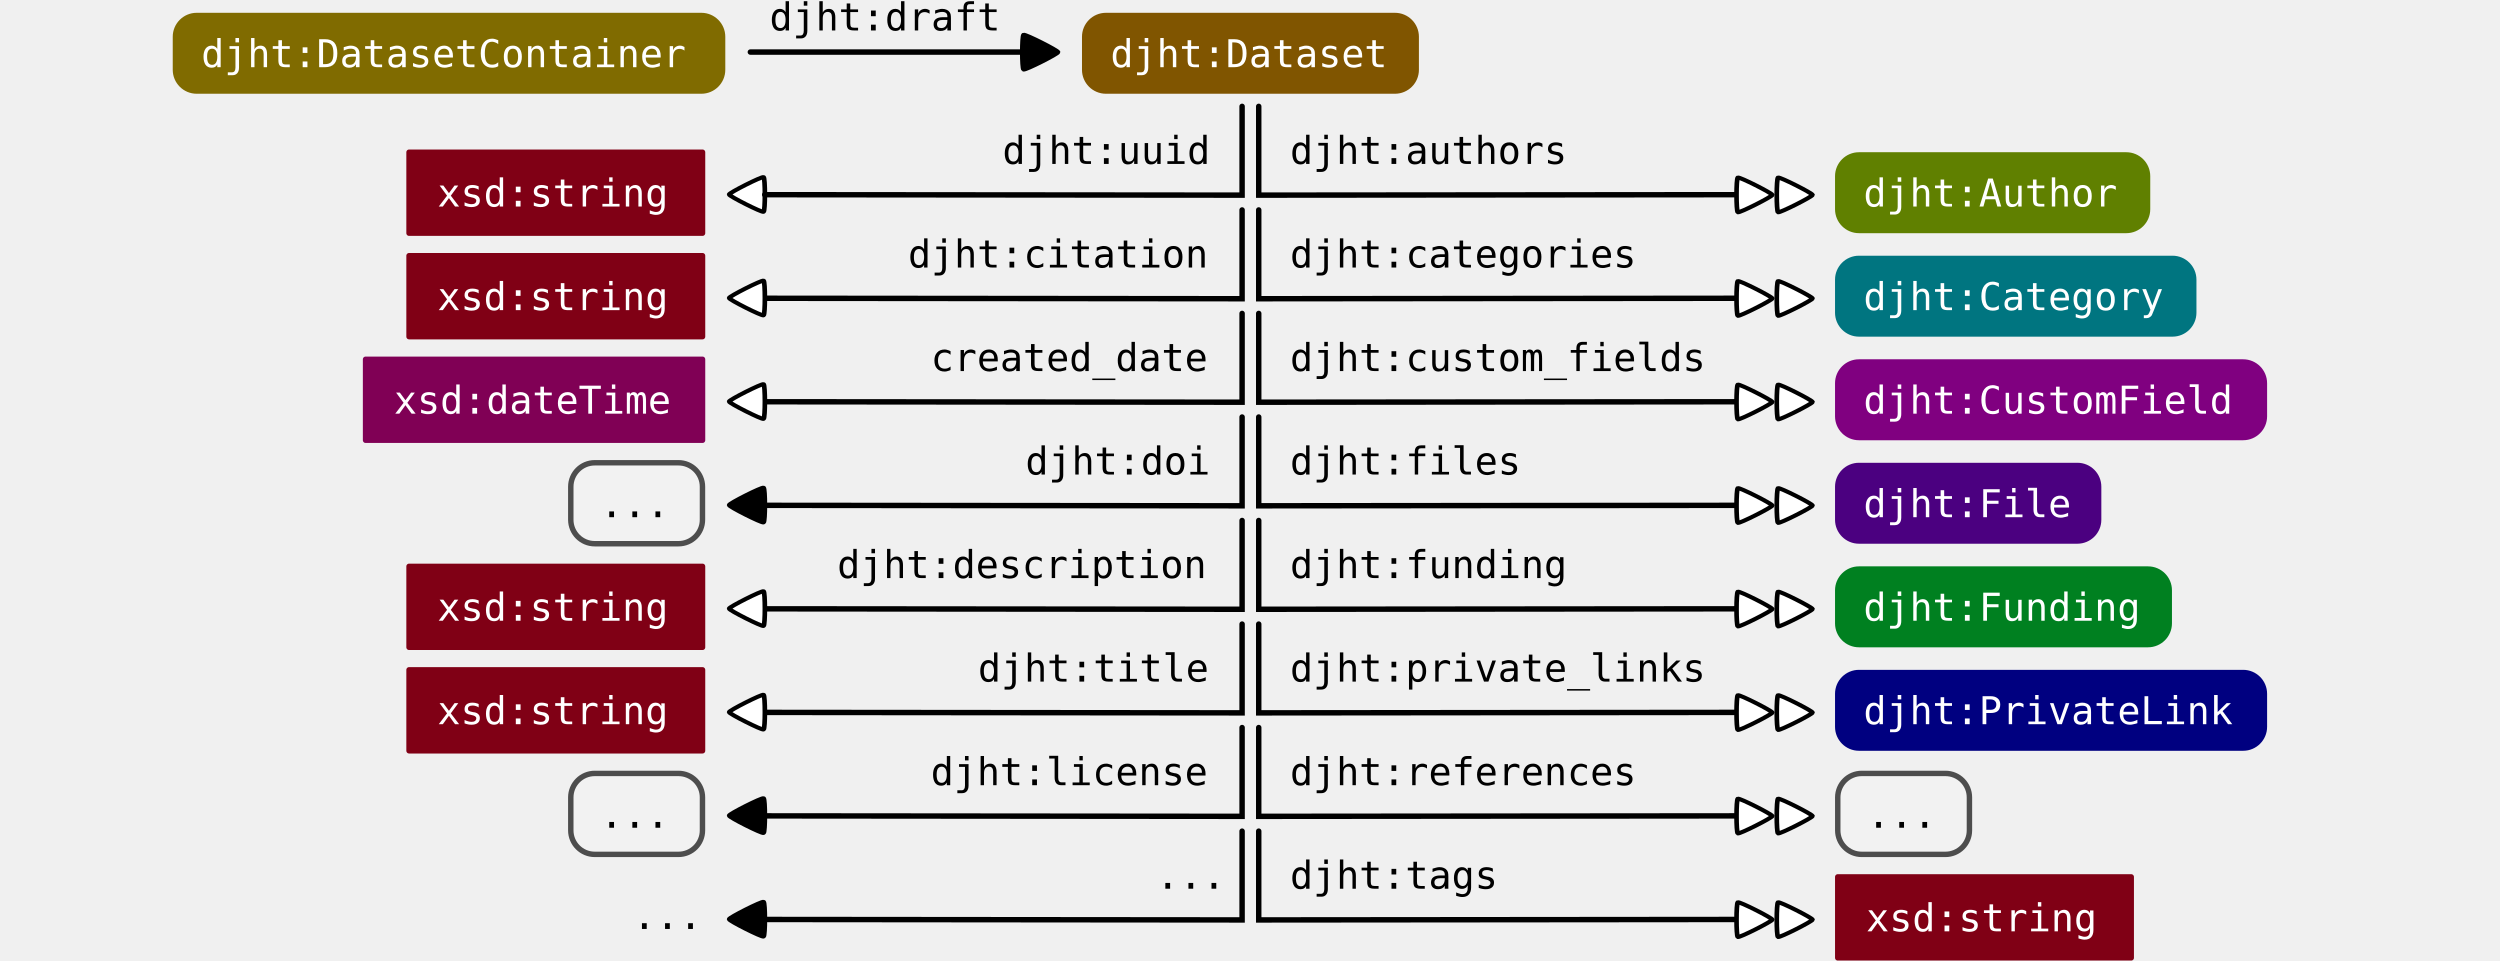
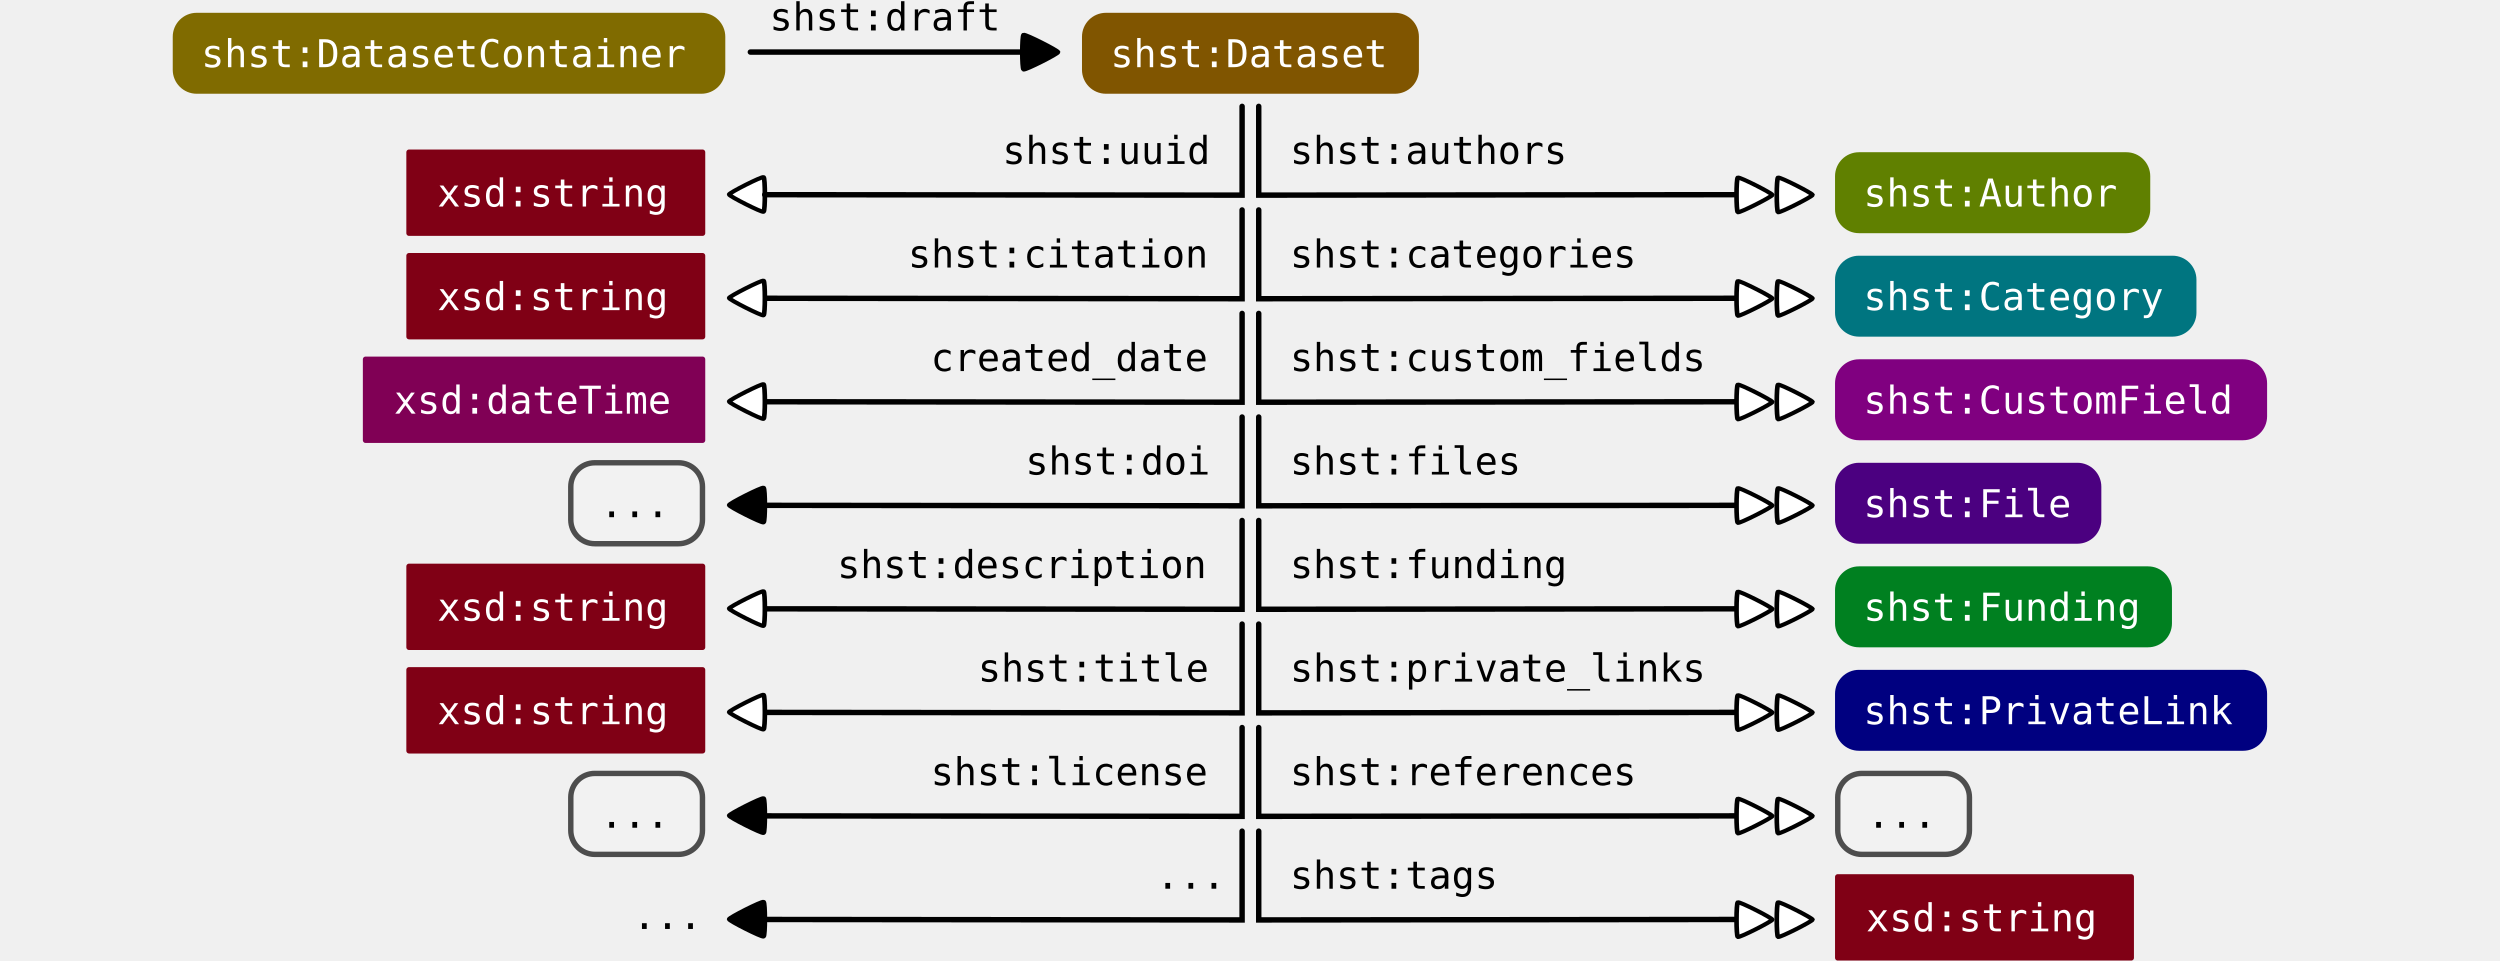
<svg xmlns="http://www.w3.org/2000/svg" width="230mm" height="88.377mm" version="1.1" viewBox="0 0 230 88.377" font-family="'Fira Code', monospace" font-size="3.528px">
  <g transform="translate(-79.057 -89.145)">
    <text x="197.735" y="104.23" fill="#000" stroke-width=".131" style="line-height:1.25" xml:space="preserve">
-       <tspan x="197.735" y="104.23" stroke-width=".131">djht:authors</tspan>
+       <tspan x="197.735" y="104.23" stroke-width=".131">shst:authors</tspan>
    </text>
    <text x="149.846" y="91.942" fill="#000" stroke-width=".131" style="line-height:1.25" xml:space="preserve">
-       <tspan x="149.846" y="91.942" stroke-width=".131">djht:draft</tspan>
+       <tspan x="149.846" y="91.942" stroke-width=".131">shst:draft</tspan>
    </text>
    <path transform="matrix(-.549 .12832 .1471 .47889 312.13 36.142)" d="m267.07 52.47c-0.228 0.228-6.135-1.355-6.218-1.666-0.083-0.311 4.241-4.636 4.552-4.552 0.311 0.083 1.894 5.991 1.666 6.218z" stroke="#000" stroke-linecap="round" stroke-linejoin="round" stroke-width=".754" />
    <path d="m148.09 93.935h24.999" fill="none" stroke="#000" stroke-linecap="round" stroke-width=".5" />
    <text x="197.735" y="113.755" fill="#000" stroke-width=".131" style="line-height:1.25" xml:space="preserve">
-       <tspan x="197.735" y="113.755" stroke-width=".131">djht:categories</tspan>
+       <tspan x="197.735" y="113.755" stroke-width=".131">shst:categories</tspan>
    </text>
    <path d="m194.86 108.46v8.168l43.918-0.042" fill="none" stroke="#000" stroke-linecap="round" stroke-width=".5" />
    <text transform="matrix(.26458 0 0 .26458 100.18 88.743)" fill="#000" font-family="sans-serif" font-size="40px" style="line-height:1.25;shape-inside:url(#rect16279);white-space:pre" xml:space="preserve" />
    <text x="197.735" y="123.28" fill="#000" stroke-width=".131" style="line-height:1.25" xml:space="preserve">
-       <tspan x="197.735" y="123.28" stroke-width=".131">djht:custom_fields</tspan>
+       <tspan x="197.735" y="123.28" stroke-width=".131">shst:custom_fields</tspan>
    </text>
    <path d="m194.86 117.98v8.168l43.918-0.042" fill="none" stroke="#000" stroke-linecap="round" stroke-width=".5" />
    <text x="197.735" y="132.805" fill="#000" stroke-width=".131" style="line-height:1.25" xml:space="preserve">
-       <tspan x="197.735" y="132.805" stroke-width=".131">djht:files</tspan>
+       <tspan x="197.735" y="132.805" stroke-width=".131">shst:files</tspan>
    </text>
    <path d="m194.86 127.51v8.168l43.918-0.042" fill="none" stroke="#000" stroke-linecap="round" stroke-width=".5" />
    <path d="m194.86 137.03v8.168l43.918-0.042" fill="none" stroke="#000" stroke-linecap="round" stroke-width=".5" />
    <text x="197.735" y="142.33" fill="#000" stroke-width=".131" style="line-height:1.25" xml:space="preserve">
-       <tspan x="197.735" y="142.33" stroke-width=".131">djht:funding</tspan>
+       <tspan x="197.735" y="142.33" stroke-width=".131">shst:funding</tspan>
    </text>
    <path d="m194.86 146.56v8.168l43.918-0.042" fill="none" stroke="#000" stroke-linecap="round" stroke-width=".5" />
    <text x="197.735" y="151.855" fill="#000" stroke-width=".131" style="line-height:1.25" xml:space="preserve">
-       <tspan x="197.735" y="151.855" stroke-width=".131">djht:private_links</tspan>
+       <tspan x="197.735" y="151.855" stroke-width=".131">shst:private_links</tspan>
    </text>
    <path d="m194.86 156.08v8.168l43.918-0.042" fill="none" stroke="#000" stroke-linecap="round" stroke-width=".5" />
    <text x="197.735" y="161.38" fill="#000" stroke-width=".131" style="line-height:1.25" xml:space="preserve">
-       <tspan x="197.735" y="161.38" stroke-width=".131">djht:references</tspan>
+       <tspan x="197.735" y="161.38" stroke-width=".131">shst:references</tspan>
    </text>
    <path d="m194.86 165.61v8.168l43.918-0.042" fill="none" stroke="#000" stroke-linecap="round" stroke-width=".5" />
    <text x="197.735" y="170.905" fill="#000" stroke-width=".131" style="line-height:1.25" xml:space="preserve">
-       <tspan x="197.735" y="170.905" stroke-width=".131">djht:tags</tspan>
+       <tspan x="197.735" y="170.905" stroke-width=".131">shst:tags</tspan>
    </text>
    <text x="171.276" y="104.23" fill="#000" stroke-width=".131" style="line-height:1.25" xml:space="preserve">
-       <tspan x="171.276" y="104.23" stroke-width=".131">djht:uuid</tspan>
+       <tspan x="171.276" y="104.23" stroke-width=".131">shst:uuid</tspan>
    </text>
    <g stroke="#000" stroke-linecap="round">
      <path transform="matrix(.549 .12832 -.1471 .47889 10.403 49.235)" d="m267.07 52.47c-0.228 0.228-6.135-1.355-6.218-1.666-0.083-0.311 4.241-4.636 4.552-4.552 0.311 0.083 1.894 5.991 1.666 6.218z" fill="#fff" stroke-linejoin="round" stroke-width=".754" />
      <path d="m194.86 98.93v8.168l43.918-0.042" fill="none" stroke-width=".5" />
      <path d="m193.33 98.93v8.168l-43.918-0.042" fill="none" stroke-width=".5" />
    </g>
    <text x="162.589" y="113.754" fill="#000" stroke-width=".131" style="line-height:1.25" xml:space="preserve">
-       <tspan x="162.589" y="113.754" stroke-width=".131">djht:citation</tspan>
+       <tspan x="162.589" y="113.754" stroke-width=".131">shst:citation</tspan>
    </text>
    <path d="m193.33 108.46v8.168l-43.918-0.042" fill="none" stroke="#000" stroke-linecap="round" stroke-width=".5" />
    <text x="164.68" y="123.28" fill="#000" stroke-width=".131" style="line-height:1.25" xml:space="preserve">
      <tspan x="164.68" y="123.28" stroke-width=".131">created_date</tspan>
    </text>
    <path d="m193.33 117.98v8.168l-43.918-0.042" fill="none" stroke="#000" stroke-linecap="round" stroke-width=".5" />
    <text x="185.427" y="170.905" fill="#000" stroke-width=".131" style="line-height:1.25" xml:space="preserve">
      <tspan x="185.427" y="170.905" stroke-width=".131">...</tspan>
    </text>
    <path d="m193.33 165.61v8.168l-43.918-0.042" fill="none" stroke="#000" stroke-linecap="round" stroke-width=".5" />
    <text x="173.389" y="132.805" fill="#000" stroke-width=".131" style="line-height:1.25" xml:space="preserve">
-       <tspan x="173.389" y="132.805" stroke-width=".131">djht:doi</tspan>
+       <tspan x="173.389" y="132.805" stroke-width=".131">shst:doi</tspan>
    </text>
    <path d="m193.33 127.51v8.168l-43.918-0.042" fill="none" stroke="#000" stroke-linecap="round" stroke-width=".5" />
    <text x="156.076" y="142.33" fill="#000" stroke-width=".131" style="line-height:1.25" xml:space="preserve">
-       <tspan x="156.076" y="142.33" stroke-width=".131">djht:description</tspan>
+       <tspan x="156.076" y="142.33" stroke-width=".131">shst:description</tspan>
    </text>
    <path d="m193.33 137.03v8.168l-43.918-0.042" fill="none" stroke="#000" stroke-linecap="round" stroke-width=".5" />
    <rect x="131.57" y="131.72" width="12.114" height="7.447" ry="2.204" fill="#f2f2f2" stroke="#4d4d4d" stroke-linecap="round" stroke-linejoin="round" stroke-width=".5" />
    <text x="134.265" y="136.724" fill="#000" stroke-width=".131" style="line-height:1.25" xml:space="preserve">
      <tspan x="134.265" y="136.724" stroke-width=".131">...</tspan>
    </text>
    <text x="169.022" y="151.855" fill="#000" stroke-width=".131" style="line-height:1.25" xml:space="preserve">
-       <tspan x="169.022" y="151.855" stroke-width=".131">djht:title</tspan>
+       <tspan x="169.022" y="151.855" stroke-width=".131">shst:title</tspan>
    </text>
    <path d="m193.33 146.56v8.168l-43.918-0.042" fill="none" stroke="#000" stroke-linecap="round" stroke-width=".5" />
    <text x="164.68" y="161.38" fill="#000" stroke-width=".131" style="line-height:1.25" xml:space="preserve">
-       <tspan x="164.68" y="161.38" stroke-width=".131">djht:license</tspan>
+       <tspan x="164.68" y="161.38" stroke-width=".131">shst:license</tspan>
    </text>
    <path d="m193.33 156.08v8.168l-43.918-0.042" fill="none" stroke="#000" stroke-linecap="round" stroke-width=".5" />
    <g>
      <text x="137.273" y="174.609" fill="#000" stroke-width=".131" style="line-height:1.25" xml:space="preserve">
        <tspan x="137.273" y="174.609" stroke-width=".131">...</tspan>
      </text>
      <rect x="116.69" y="103.15" width="27" height="7.447" rx="0" ry="0" fill="#800015" stroke="#800015" stroke-linecap="round" stroke-linejoin="round" stroke-width=".5" />
      <text x="119.298" y="108.152" fill="#fff" stroke-width=".131" style="line-height:1.25" xml:space="preserve">
        <tspan x="119.298" y="108.152" fill="#fff" stroke-width=".131">xsd:string</tspan>
      </text>
      <rect x="116.69" y="112.67" width="27" height="7.447" rx="0" ry="0" fill="#800015" stroke="#800015" stroke-linecap="round" stroke-linejoin="round" stroke-width=".5" />
      <text x="119.298" y="117.677" fill="#fff" stroke-width=".131" style="line-height:1.25" xml:space="preserve">
        <tspan x="119.298" y="117.677" fill="#fff" stroke-width=".131">xsd:string</tspan>
      </text>
      <rect x="112.69" y="122.2" width="31" height="7.447" rx="0" ry="0" fill="#800055" stroke="#800055" stroke-linecap="round" stroke-linejoin="round" stroke-width=".5" />
      <text x="115.298" y="127.202" fill="#fff" stroke-width=".131" style="line-height:1.25" xml:space="preserve">
        <tspan x="115.298" y="127.202" fill="#fff" stroke-width=".131">xsd:dateTime</tspan>
      </text>
      <rect x="116.69" y="141.25" width="27" height="7.447" rx="0" ry="0" fill="#800015" stroke="#800015" stroke-linecap="round" stroke-linejoin="round" stroke-width=".5" />
      <text x="119.298" y="146.252" fill="#fff" stroke-width=".131" style="line-height:1.25" xml:space="preserve">
        <tspan x="119.298" y="146.252" fill="#fff" stroke-width=".131">xsd:string</tspan>
      </text>
      <rect x="116.69" y="150.77" width="27" height="7.447" rx="0" ry="0" fill="#800015" stroke="#800015" stroke-linecap="round" stroke-linejoin="round" stroke-width=".5" />
      <text x="119.298" y="155.777" fill="#fff" stroke-width=".131" style="line-height:1.25" xml:space="preserve">
        <tspan x="119.298" y="155.777" fill="#fff" stroke-width=".131">xsd:string</tspan>
      </text>
    </g>
    <g stroke="#000" stroke-linecap="round" stroke-linejoin="round" stroke-width=".754">
      <path transform="matrix(.549 .12832 -.1471 .47889 10.403 58.76)" d="m267.07 52.47c-0.228 0.228-6.135-1.355-6.218-1.666-0.083-0.311 4.241-4.636 4.552-4.552 0.311 0.083 1.894 5.991 1.666 6.218z" fill="#fff" />
      <path transform="matrix(.549 .12832 -.1471 .47889 10.403 68.285)" d="m267.07 52.47c-0.228 0.228-6.135-1.355-6.218-1.666-0.083-0.311 4.241-4.636 4.552-4.552 0.311 0.083 1.894 5.991 1.666 6.218z" fill="#fff" />
      <path transform="matrix(.549 .12832 -.1471 .47889 10.403 77.81)" d="m267.07 52.47c-0.228 0.228-6.135-1.355-6.218-1.666-0.083-0.311 4.241-4.636 4.552-4.552 0.311 0.083 1.894 5.991 1.666 6.218z" />
      <path transform="matrix(.549 .12832 -.1471 .47889 10.403 87.335)" d="m267.07 52.47c-0.228 0.228-6.135-1.355-6.218-1.666-0.083-0.311 4.241-4.636 4.552-4.552 0.311 0.083 1.894 5.991 1.666 6.218z" fill="#fff" />
      <path transform="matrix(.549 .12832 -.1471 .47889 10.403 96.86)" d="m267.07 52.47c-0.228 0.228-6.135-1.355-6.218-1.666-0.083-0.311 4.241-4.636 4.552-4.552 0.311 0.083 1.894 5.991 1.666 6.218z" fill="#fff" />
      <path transform="matrix(.549 .12832 -.1471 .47889 10.403 106.38)" d="m267.07 52.47c-0.228 0.228-6.135-1.355-6.218-1.666-0.083-0.311 4.241-4.636 4.552-4.552 0.311 0.083 1.894 5.991 1.666 6.218z" />
      <path transform="matrix(.549 .12832 -.1471 .47889 10.403 115.91)" d="m267.07 52.47c-0.228 0.228-6.135-1.355-6.218-1.666-0.083-0.311 4.241-4.636 4.552-4.552 0.311 0.083 1.894 5.991 1.666 6.218z" />
    </g>
    <g fill="#fff" stroke="#000" stroke-linecap="round" stroke-linejoin="round" stroke-width=".754">
      <path transform="matrix(-.549 .12832 .1471 .47889 377.84 58.8)" d="m267.07 52.47c-0.228 0.228-6.135-1.355-6.218-1.666-0.083-0.311 4.241-4.636 4.552-4.552 0.311 0.083 1.894 5.991 1.666 6.218z" />
      <path transform="matrix(-.549 .12832 .1471 .47889 381.54 58.8)" d="m267.07 52.47c-0.228 0.228-6.135-1.355-6.218-1.666-0.083-0.311 4.241-4.636 4.552-4.552 0.311 0.083 1.894 5.991 1.666 6.218z" />
      <path transform="matrix(-.549 .12832 .1471 .47889 377.84 49.275)" d="m267.07 52.47c-0.228 0.228-6.135-1.355-6.218-1.666-0.083-0.311 4.241-4.636 4.552-4.552 0.311 0.083 1.894 5.991 1.666 6.218z" />
      <path transform="matrix(-.549 .12832 .1471 .47889 381.54 49.275)" d="m267.07 52.47c-0.228 0.228-6.135-1.355-6.218-1.666-0.083-0.311 4.241-4.636 4.552-4.552 0.311 0.083 1.894 5.991 1.666 6.218z" />
      <path transform="matrix(-.549 .12832 .1471 .47889 377.84 68.325)" d="m267.07 52.47c-0.228 0.228-6.135-1.355-6.218-1.666-0.083-0.311 4.241-4.636 4.552-4.552 0.311 0.083 1.894 5.991 1.666 6.218z" />
      <path transform="matrix(-.549 .12832 .1471 .47889 381.54 68.325)" d="m267.07 52.47c-0.228 0.228-6.135-1.355-6.218-1.666-0.083-0.311 4.241-4.636 4.552-4.552 0.311 0.083 1.894 5.991 1.666 6.218z" />
      <path transform="matrix(-.549 .12832 .1471 .47889 377.84 77.85)" d="m267.07 52.47c-0.228 0.228-6.135-1.355-6.218-1.666-0.083-0.311 4.241-4.636 4.552-4.552 0.311 0.083 1.894 5.991 1.666 6.218z" />
      <path transform="matrix(-.549 .12832 .1471 .47889 381.54 77.85)" d="m267.07 52.47c-0.228 0.228-6.135-1.355-6.218-1.666-0.083-0.311 4.241-4.636 4.552-4.552 0.311 0.083 1.894 5.991 1.666 6.218z" />
      <path transform="matrix(-.549 .12832 .1471 .47889 377.84 87.375)" d="m267.07 52.47c-0.228 0.228-6.135-1.355-6.218-1.666-0.083-0.311 4.241-4.636 4.552-4.552 0.311 0.083 1.894 5.991 1.666 6.218z" />
      <path transform="matrix(-.549 .12832 .1471 .47889 381.54 87.375)" d="m267.07 52.47c-0.228 0.228-6.135-1.355-6.218-1.666-0.083-0.311 4.241-4.636 4.552-4.552 0.311 0.083 1.894 5.991 1.666 6.218z" />
      <path transform="matrix(-.549 .12832 .1471 .47889 377.84 96.9)" d="m267.07 52.47c-0.228 0.228-6.135-1.355-6.218-1.666-0.083-0.311 4.241-4.636 4.552-4.552 0.311 0.083 1.894 5.991 1.666 6.218z" />
      <path transform="matrix(-.549 .12832 .1471 .47889 381.54 96.9)" d="m267.07 52.47c-0.228 0.228-6.135-1.355-6.218-1.666-0.083-0.311 4.241-4.636 4.552-4.552 0.311 0.083 1.894 5.991 1.666 6.218z" />
      <path transform="matrix(-.549 .12832 .1471 .47889 377.84 106.42)" d="m267.07 52.47c-0.228 0.228-6.135-1.355-6.218-1.666-0.083-0.311 4.241-4.636 4.552-4.552 0.311 0.083 1.894 5.991 1.666 6.218z" />
      <path transform="matrix(-.549 .12832 .1471 .47889 381.54 106.42)" d="m267.07 52.47c-0.228 0.228-6.135-1.355-6.218-1.666-0.083-0.311 4.241-4.636 4.552-4.552 0.311 0.083 1.894 5.991 1.666 6.218z" />
      <path transform="matrix(-.549 .12832 .1471 .47889 377.84 115.95)" d="m267.07 52.47c-0.228 0.228-6.135-1.355-6.218-1.666-0.083-0.311 4.241-4.636 4.552-4.552 0.311 0.083 1.894 5.991 1.666 6.218z" />
      <path transform="matrix(-.549 .12832 .1471 .47889 381.54 115.95)" d="m267.07 52.47c-0.228 0.228-6.135-1.355-6.218-1.666-0.083-0.311 4.241-4.636 4.552-4.552 0.311 0.083 1.894 5.991 1.666 6.218z" />
    </g>
    <g>
      <rect x="247.88" y="103.15" width="29" height="7.447" ry="2.204" fill="#608000" />
      <text x="250.489" y="108.152" fill="#fff" stroke-width=".131" style="line-height:1.25" xml:space="preserve">
-         <tspan x="250.489" y="108.152" fill="#fff" stroke-width=".131">djht:Author</tspan>
+         <tspan x="250.489" y="108.152" fill="#fff" stroke-width=".131">shst:Author</tspan>
      </text>
      <rect x="247.88" y="112.67" width="33.25" height="7.447" ry="2.204" fill="#007580" />
      <text x="250.489" y="117.677" fill="#fff" stroke-width=".131" style="line-height:1.25" xml:space="preserve">
-         <tspan x="250.489" y="117.677" fill="#fff" stroke-width=".131">djht:Category</tspan>
+         <tspan x="250.489" y="117.677" fill="#fff" stroke-width=".131">shst:Category</tspan>
      </text>
      <rect x="247.88" y="122.2" width="39.75" height="7.447" ry="2.204" fill="#800080" />
      <text x="250.489" y="127.202" fill="#fff" stroke-width=".131" style="line-height:1.25" xml:space="preserve">
-         <tspan x="250.489" y="127.202" fill="#fff" stroke-width=".131">djht:CustomField</tspan>
+         <tspan x="250.489" y="127.202" fill="#fff" stroke-width=".131">shst:CustomField</tspan>
      </text>
      <rect x="247.88" y="131.72" width="24.5" height="7.447" ry="2.204" fill="#4b0080" />
      <text x="250.489" y="136.727" fill="#fff" stroke-width=".131" style="line-height:1.25" xml:space="preserve">
-         <tspan x="250.489" y="136.727" fill="#fff" stroke-width=".131">djht:File</tspan>
+         <tspan x="250.489" y="136.727" fill="#fff" stroke-width=".131">shst:File</tspan>
      </text>
      <rect x="247.88" y="141.25" width="30.997" height="7.447" ry="2.204" fill="#008020" />
      <text x="250.489" y="146.252" fill="#fff" stroke-width=".131" style="line-height:1.25" xml:space="preserve">
-         <tspan x="250.489" y="146.252" fill="#fff" stroke-width=".131">djht:Funding</tspan>
+         <tspan x="250.489" y="146.252" fill="#fff" stroke-width=".131">shst:Funding</tspan>
      </text>
      <rect x="247.88" y="150.77" width="39.75" height="7.447" ry="2.204" fill="#000080" />
      <text x="250.489" y="155.777" fill="#fff" stroke-width=".131" style="line-height:1.25" xml:space="preserve">
-         <tspan x="250.489" y="155.777" fill="#fff" stroke-width=".131">djht:PrivateLink</tspan>
+         <tspan x="250.489" y="155.777" fill="#fff" stroke-width=".131">shst:PrivateLink</tspan>
      </text>
      <rect x="248.13" y="169.82" width="27" height="7.447" rx="0" ry="0" fill="#800015" stroke="#800015" stroke-linecap="round" stroke-linejoin="round" stroke-width=".5" />
      <text x="250.739" y="174.827" fill="#fff" stroke-width=".131" style="line-height:1.25" xml:space="preserve">
        <tspan x="250.739" y="174.827" fill="#fff" stroke-width=".131">xsd:string</tspan>
      </text>
    </g>
    <rect x="131.57" y="160.3" width="12.114" height="7.447" ry="2.204" fill="#f2f2f2" stroke="#4d4d4d" stroke-linecap="round" stroke-linejoin="round" stroke-width=".5" />
    <text x="134.265" y="165.299" fill="#000" stroke-width=".131" style="line-height:1.25" xml:space="preserve">
      <tspan x="134.265" y="165.299" stroke-width=".131">...</tspan>
    </text>
    <rect x="248.13" y="160.3" width="12.114" height="7.447" ry="2.204" fill="#f2f2f2" stroke="#4d4d4d" stroke-linecap="round" stroke-linejoin="round" stroke-width=".5" />
    <g>
      <text x="250.82" y="165.299" fill="#000" stroke-width=".131" style="line-height:1.25" xml:space="preserve">
        <tspan x="250.82" y="165.299" stroke-width=".131">...</tspan>
      </text>
      <rect x="178.6" y="90.323" width="30.997" height="7.447" ry="2.204" fill="#805500" />
      <text x="181.21" y="95.325" fill="#fff" stroke-width=".131" style="line-height:1.25" xml:space="preserve">
-         <tspan x="181.21" y="95.325" fill="#fff" stroke-width=".131">djht:Dataset</tspan>
+         <tspan x="181.21" y="95.325" fill="#fff" stroke-width=".131">shst:Dataset</tspan>
      </text>
      <rect x="94.949" y="90.323" width="50.835" height="7.447" ry="2.204" fill="#806b00" />
      <text x="97.561" y="95.325" fill="#fff" stroke-width=".131" style="line-height:1.25" xml:space="preserve">
-         <tspan x="97.561" y="95.325" fill="#fff" stroke-width=".131">djht:DatasetContainer</tspan>
+         <tspan x="97.561" y="95.325" fill="#fff" stroke-width=".131">shst:DatasetContainer</tspan>
      </text>
    </g>
  </g>
</svg>
